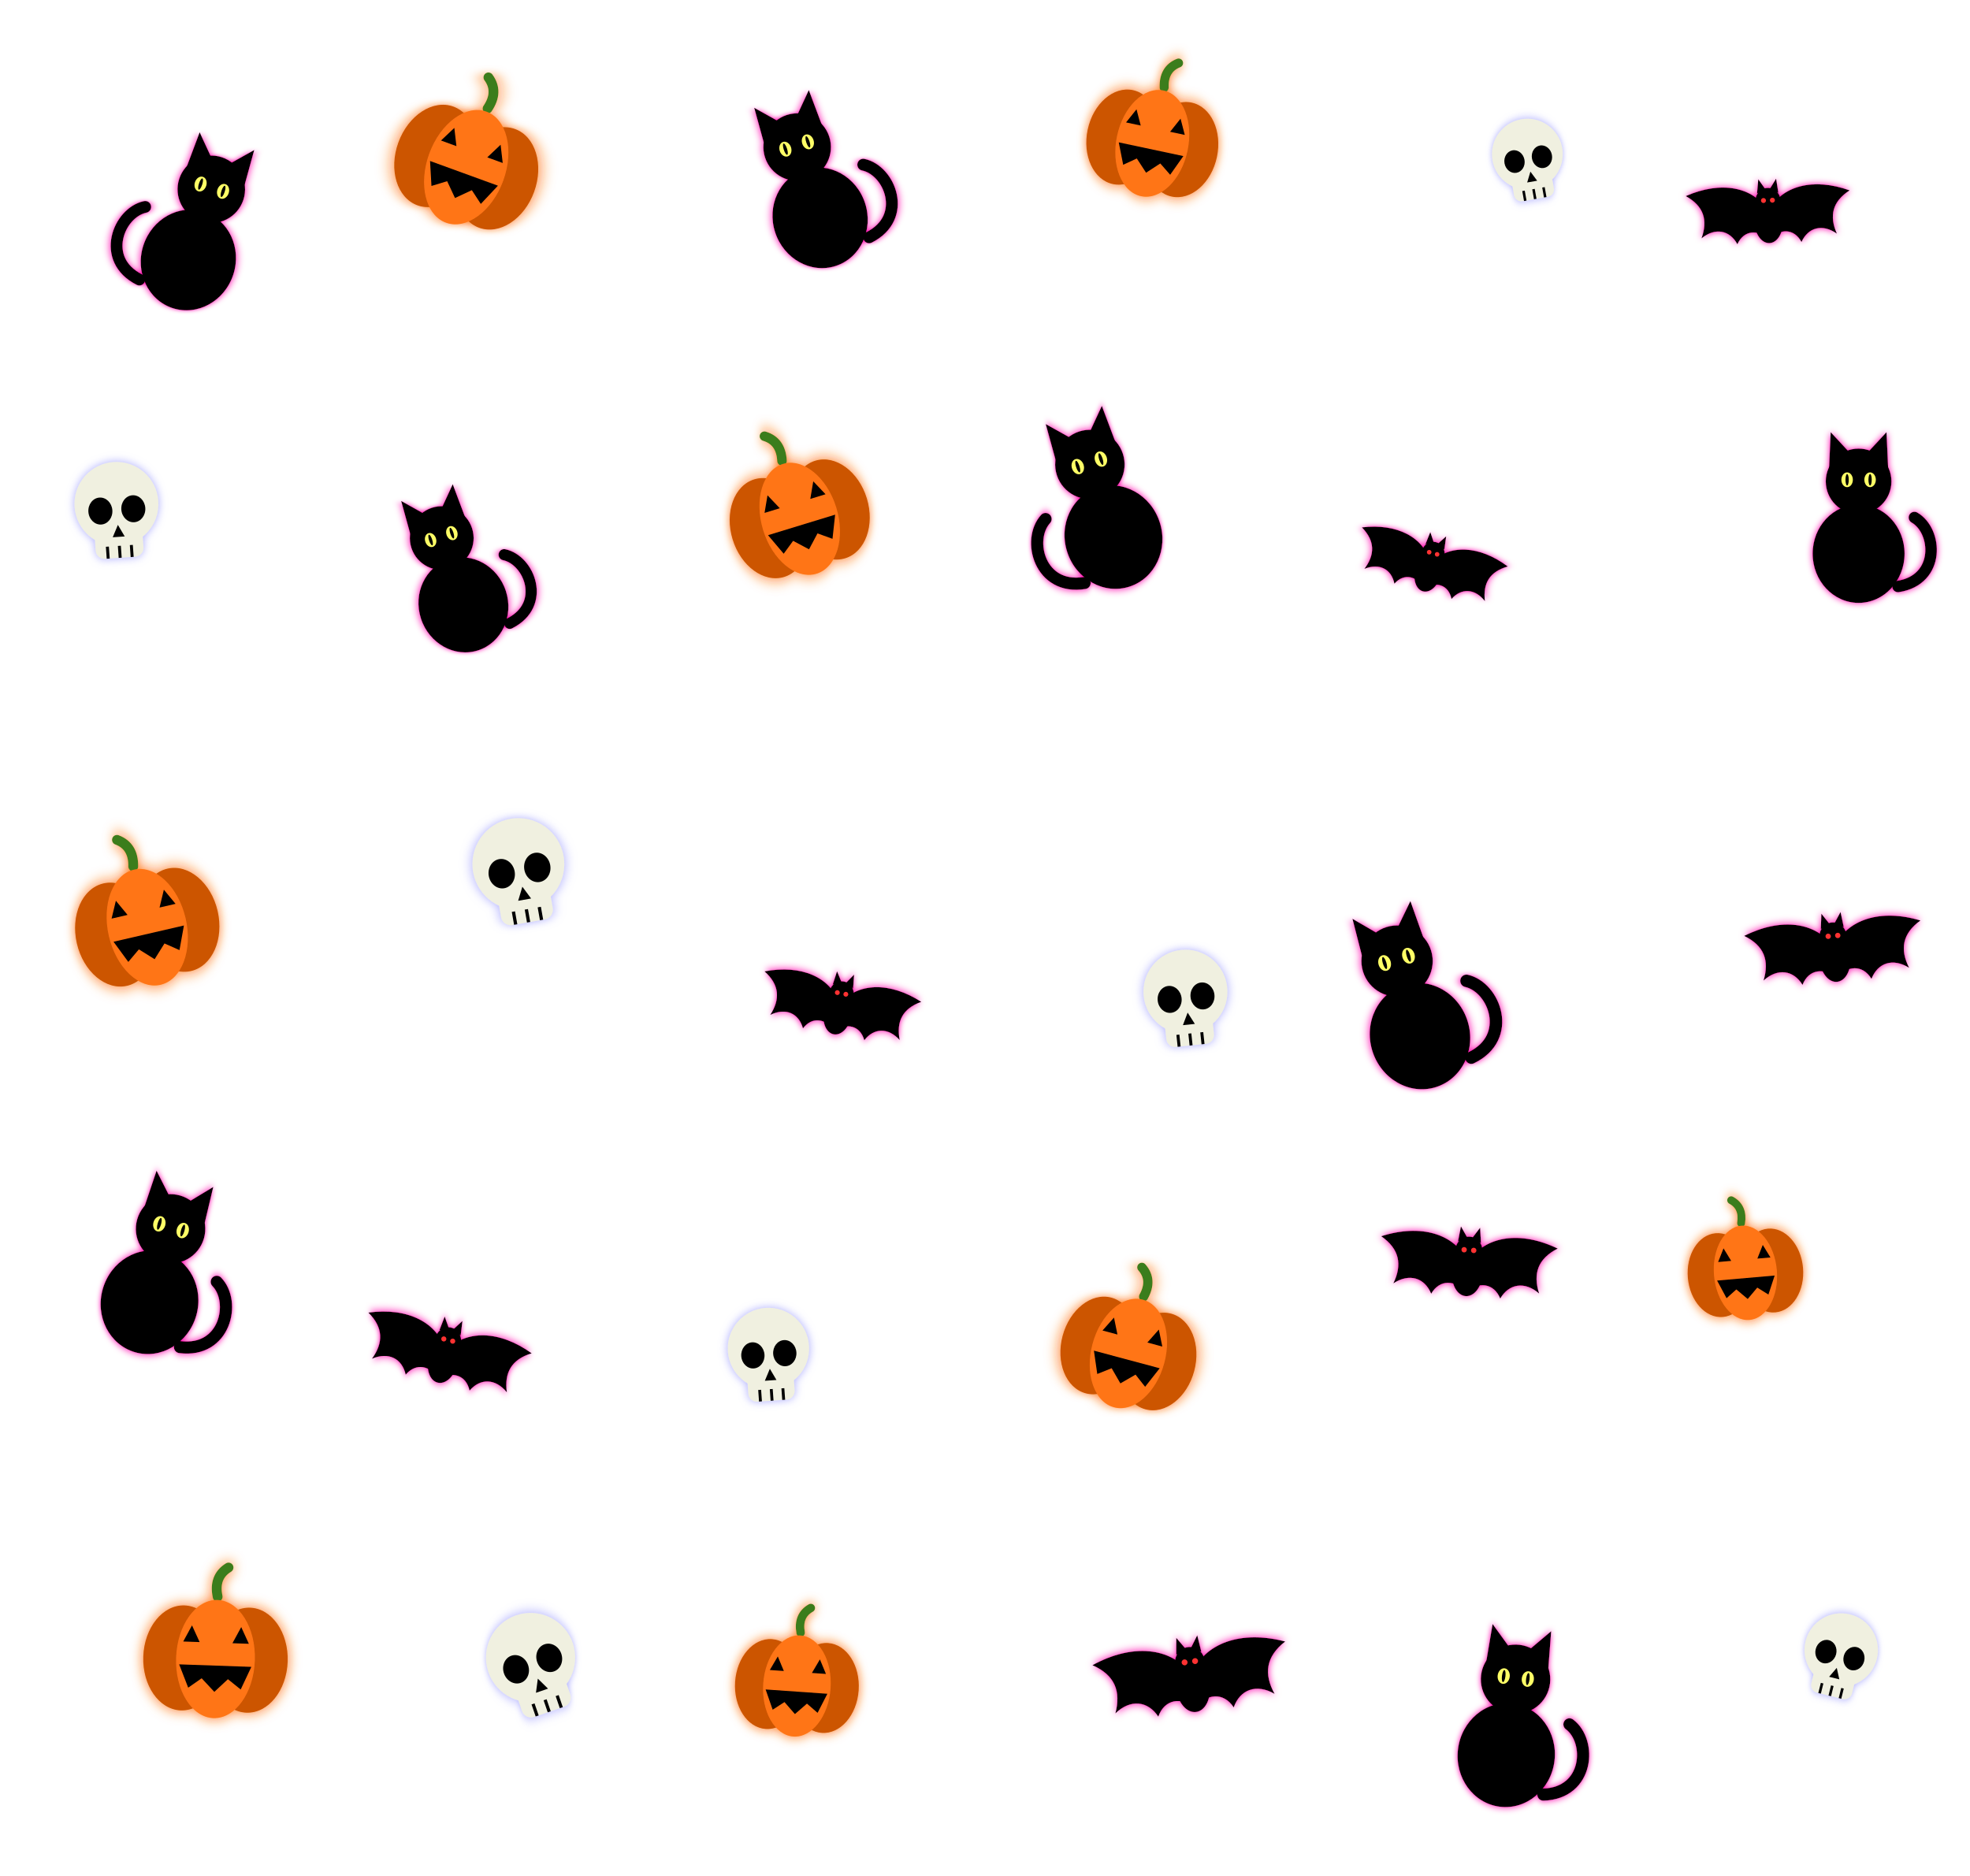
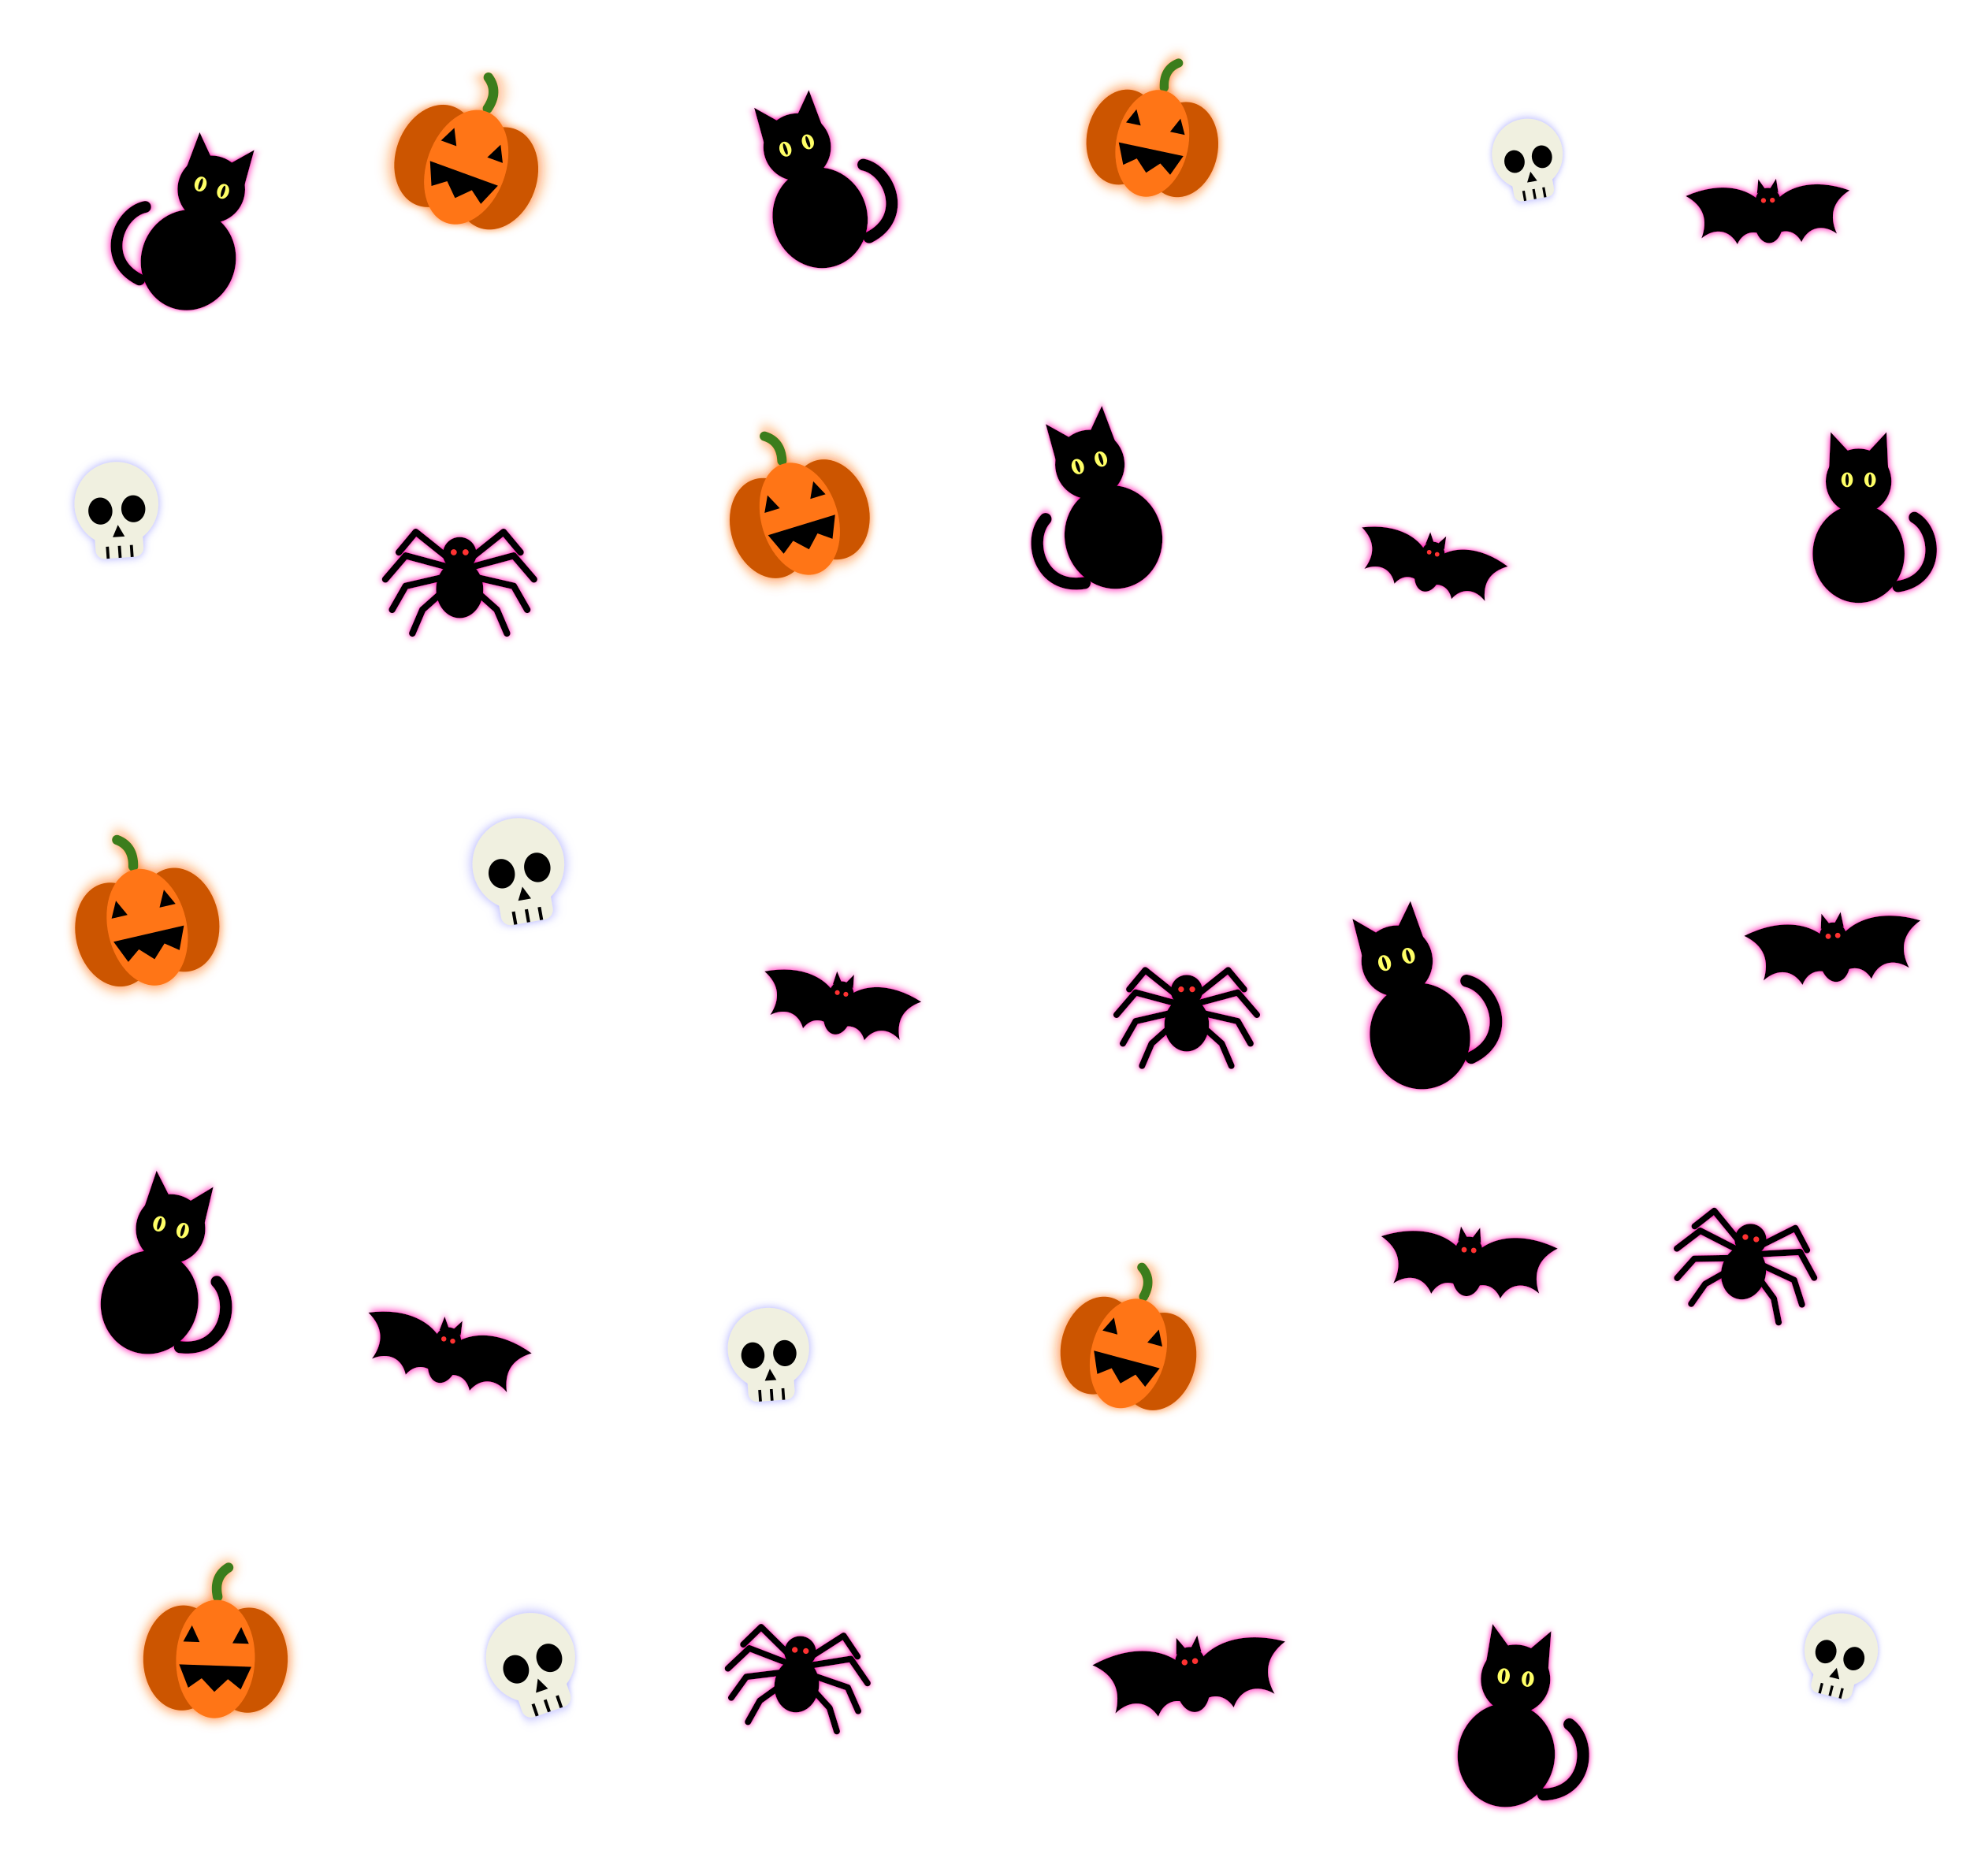
<svg xmlns="http://www.w3.org/2000/svg" viewBox="0 0 420 400">
  <defs>
    <filter id="cat-glow" x="-20%" y="-20%" width="140%" height="140%">
      <feDropShadow dx="0" dy="0" stdDeviation="2" flood-color="#ff00aa" />
    </filter>
    <filter id="pumpkin-glow" x="-30%" y="-30%" width="160%" height="160%">
      <feDropShadow dx="0" dy="0" stdDeviation="4" flood-color="#ff7518" />
    </filter>
    <filter id="skull-glow" x="-30%" y="-30%" width="160%" height="160%">
      <feDropShadow dx="0" dy="0" stdDeviation="3" flood-color="#aaaaff" />
    </filter>
    <g id="pumpkin" filter="url(#pumpkin-glow)">
      <path d="M50 22 C48 14 50 8 56 4" stroke="#3a7d1e" stroke-width="6" fill="none" stroke-linecap="round" />
      <ellipse cx="30" cy="60" rx="24" ry="32" fill="#cc5500" />
      <ellipse cx="70" cy="60" rx="24" ry="32" fill="#cc5500" />
      <ellipse cx="50" cy="60" rx="24" ry="36" fill="#ff7518" />
      <polygon points="30,50 40,50 35,40" fill="#000" />
      <polygon points="60,50 70,50 65,40" fill="#000" />
      <polygon points="28,64 72,64 66,78 58,72 50,80 42,72 34,78" fill="#000" />
    </g>
    <g id="cat" filter="url(#cat-glow)">
      <path d="M74 108 C100 104 98 74 84 66" stroke="#000" stroke-width="7" fill="none" stroke-linecap="round" />
      <ellipse cx="50" cy="88" rx="28" ry="30" fill="#000" />
      <circle cx="50" cy="44" r="20" fill="#000" />
      <polygon points="32,36 33,14 46,28" fill="#000" />
      <polygon points="54,28 67,14 68,36" fill="#000" />
      <ellipse cx="43" cy="43" rx="3.5" ry="4.5" fill="#ffff66" />
      <ellipse cx="57" cy="43" rx="3.5" ry="4.5" fill="#ffff66" />
      <ellipse cx="43" cy="43" rx="1" ry="3.5" fill="#000" />
      <ellipse cx="57" cy="43" rx="1" ry="3.5" fill="#000" />
    </g>
    <g id="bat" filter="url(#cat-glow)">
      <path d="M50 42 C42 28 24 24 4 32 C14 38 16 46 12 56 C20 50 28 52 32 60 C36 52 44 52 50 58 C56 52 64 52 68 60 C72 52 80 50 88 56 C84 46 86 38 96 32 C76 24 58 28 50 42 Z" fill="#000" />
      <ellipse cx="50" cy="48" rx="8" ry="12" fill="#000" />
      <circle cx="50" cy="36" r="7" fill="#000" />
      <polygon points="44,32 45,24 49,30" fill="#000" />
      <polygon points="51,30 55,24 56,32" fill="#000" />
      <circle cx="47.5" cy="36" r="1.4" fill="#ff3333" />
      <circle cx="52.5" cy="36" r="1.4" fill="#ff3333" />
    </g>
    <g id="skull" filter="url(#skull-glow)">
      <circle cx="50" cy="42" r="28" fill="#f0f0e0" />
      <rect x="34" y="56" width="32" height="22" rx="6" fill="#f0f0e0" />
      <ellipse cx="39" cy="46" rx="8" ry="9" fill="#000" />
      <ellipse cx="61" cy="46" rx="8" ry="9" fill="#000" />
      <polygon points="50,56 46,64 54,64" fill="#000" />
      <path d="M42 70 V78 M50 70 V78 M58 70 V78" stroke="#000" stroke-width="2" />
    </g>
+     <g id="spider" filter="url(#cat-glow)">
+       <path d="M44 50 L24 34 L14 46 M44 55 L18 48 L6 62 M44 60 L18 66 L10 80 M46 64 L28 80 L22 94                M56 50 L76 34 L86 46 M56 55 L82 48 L94 62 M56 60 L82 66 L90 80 M54 64 L72 80 L78 94" stroke="#000" stroke-width="4" fill="none" stroke-linecap="round" stroke-linejoin="round" />
+       <ellipse cx="50" cy="68" rx="14" ry="17" fill="#000" />
+       <circle cx="50" cy="47" r="10" fill="#000" />
+       <circle cx="46.5" cy="46" r="1.8" fill="#ff3333" />
+       <circle cx="53.5" cy="46" r="1.8" fill="#ff3333" />
+     </g>
  </defs>
  <use href="#cat" transform="translate(41 47) rotate(18) scale(-0.36 0.36) translate(-55 -65)" />
  <use href="#cat" transform="translate(41 447) rotate(18) scale(-0.36 0.36) translate(-55 -65)" />
  <use href="#cat" transform="translate(461 47) rotate(18) scale(-0.36 0.36) translate(-55 -65)" />
  <use href="#cat" transform="translate(461 447) rotate(18) scale(-0.36 0.36) translate(-55 -65)" />
  <use href="#pumpkin" transform="translate(100 34) rotate(20) scale(-0.35 0.35) translate(-50 -55)" />
  <use href="#pumpkin" transform="translate(100 434) rotate(20) scale(-0.35 0.35) translate(-50 -55)" />
  <use href="#cat" transform="translate(174 38) rotate(-18) scale(0.36 0.36) translate(-55 -65)" />
  <use href="#cat" transform="translate(174 438) rotate(-18) scale(0.36 0.36) translate(-55 -65)" />
  <use href="#pumpkin" transform="translate(246 29) rotate(12) scale(0.32 0.32) translate(-50 -55)" />
  <use href="#pumpkin" transform="translate(246 429) rotate(12) scale(0.32 0.32) translate(-50 -55)" />
  <use href="#skull" transform="translate(326 35) rotate(-10) scale(-0.27 0.27) translate(-50 -50)" />
  <use href="#skull" transform="translate(326 435) rotate(-10) scale(-0.27 0.27) translate(-50 -50)" />
  <use href="#bat" transform="translate(377 45) rotate(-2) scale(0.38 0.38) translate(-50 -42)" />
  <use href="#bat" transform="translate(377 445) rotate(-2) scale(0.38 0.38) translate(-50 -42)" />
  <use href="#bat" transform="translate(-43 45) rotate(-2) scale(0.38 0.38) translate(-50 -42)" />
  <use href="#bat" transform="translate(-43 445) rotate(-2) scale(0.38 0.38) translate(-50 -42)" />
  <use href="#skull" transform="translate(25 110) rotate(-4) scale(-0.32 0.32) translate(-50 -50)" />
  <use href="#skull" transform="translate(445 110) rotate(-4) scale(-0.32 0.32) translate(-50 -50)" />
-   <use href="#cat" transform="translate(98 121) rotate(-18) scale(0.34 0.34) translate(-55 -65)" />
+   <use href="#spider" transform="translate(98 121) scale(0.36 0.36) translate(-50 -55)" />
  <use href="#pumpkin" transform="translate(170 109) rotate(-17) scale(-0.34 0.34) translate(-50 -55)" />
  <use href="#cat" transform="translate(233 107) rotate(-18) scale(-0.37 0.37) translate(-55 -65)" />
  <use href="#bat" transform="translate(305 120) rotate(15) scale(-0.35 0.35) translate(-50 -42)" />
  <use href="#cat" transform="translate(398 110) rotate(0) scale(0.35 0.35) translate(-55 -65)" />
  <use href="#cat" transform="translate(-22 110) rotate(0) scale(0.35 0.35) translate(-55 -65)" />
  <use href="#pumpkin" transform="translate(31 196) rotate(-13) scale(-0.35 0.35) translate(-50 -55)" />
  <use href="#pumpkin" transform="translate(451 196) rotate(-13) scale(-0.35 0.35) translate(-50 -55)" />
  <use href="#skull" transform="translate(111 187) rotate(-10) scale(0.35 0.35) translate(-50 -50)" />
  <use href="#bat" transform="translate(179 214) rotate(11) scale(0.37 0.37) translate(-50 -42)" />
-   <use href="#skull" transform="translate(253 214) rotate(-6) scale(0.32 0.32) translate(-50 -50)" />
+   <use href="#spider" transform="translate(253 214) scale(0.34 0.34) translate(-50 -55)" />
  <use href="#cat" transform="translate(302 212) rotate(-17) scale(0.38 0.38) translate(-55 -65)" />
  <use href="#bat" transform="translate(391 202) rotate(-5) scale(-0.41 0.41) translate(-50 -42)" />
  <use href="#bat" transform="translate(-29 202) rotate(-5) scale(-0.41 0.41) translate(-50 -42)" />
  <use href="#cat" transform="translate(36 270) rotate(16) scale(0.37 0.37) translate(-55 -65)" />
  <use href="#cat" transform="translate(456 270) rotate(16) scale(0.37 0.37) translate(-55 -65)" />
  <use href="#bat" transform="translate(95 288) rotate(14) scale(0.39 0.39) translate(-50 -42)" />
  <use href="#skull" transform="translate(164 290) rotate(-4) scale(0.31 0.31) translate(-50 -50)" />
  <use href="#pumpkin" transform="translate(241 287) rotate(15) scale(-0.33 0.33) translate(-50 -55)" />
  <use href="#bat" transform="translate(313 269) rotate(4) scale(-0.41 0.41) translate(-50 -42)" />
-   <use href="#pumpkin" transform="translate(372 270) rotate(-5) scale(-0.28 0.28) translate(-50 -55)" />
-   <use href="#pumpkin" transform="translate(-48 270) rotate(-5) scale(-0.28 0.28) translate(-50 -55)" />
+   <use href="#spider" transform="translate(372 270) rotate(12) scale(-0.34 0.34) translate(-50 -64)" />
+   <use href="#spider" transform="translate(-48 270) rotate(12) scale(-0.34 0.34) translate(-50 -64)" />
  <use href="#pumpkin" transform="translate(46 352) rotate(2) scale(0.35 0.35) translate(-50 -55)" />
  <use href="#pumpkin" transform="translate(46 -48) rotate(2) scale(0.35 0.35) translate(-50 -55)" />
  <use href="#pumpkin" transform="translate(466 352) rotate(2) scale(0.35 0.35) translate(-50 -55)" />
  <use href="#pumpkin" transform="translate(466 -48) rotate(2) scale(0.35 0.35) translate(-50 -55)" />
  <use href="#skull" transform="translate(114 356) rotate(-19) scale(-0.34 0.34) translate(-50 -50)" />
  <use href="#skull" transform="translate(114 -44) rotate(-19) scale(-0.34 0.34) translate(-50 -50)" />
-   <use href="#pumpkin" transform="translate(170 358) rotate(4) scale(0.3 0.3) translate(-50 -55)" />
-   <use href="#pumpkin" transform="translate(170 -42) rotate(4) scale(0.3 0.3) translate(-50 -55)" />
+   <use href="#spider" transform="translate(170 358) rotate(6) scale(0.34 0.34) translate(-50 -64)" />
+   <use href="#spider" transform="translate(170 -42) rotate(6) scale(0.34 0.34) translate(-50 -64)" />
  <use href="#bat" transform="translate(254 357) rotate(-7) scale(-0.45 0.45) translate(-50 -42)" />
  <use href="#bat" transform="translate(254 -43) rotate(-7) scale(-0.45 0.45) translate(-50 -42)" />
  <use href="#cat" transform="translate(324 366) rotate(7) scale(0.37 0.37) translate(-55 -65)" />
  <use href="#cat" transform="translate(324 -34) rotate(7) scale(0.37 0.37) translate(-55 -65)" />
  <use href="#skull" transform="translate(392 354) rotate(14) scale(0.28 0.28) translate(-50 -50)" />
  <use href="#skull" transform="translate(392 -46) rotate(14) scale(0.28 0.28) translate(-50 -50)" />
  <use href="#skull" transform="translate(-28 354) rotate(14) scale(0.28 0.28) translate(-50 -50)" />
  <use href="#skull" transform="translate(-28 -46) rotate(14) scale(0.28 0.28) translate(-50 -50)" />
</svg>
